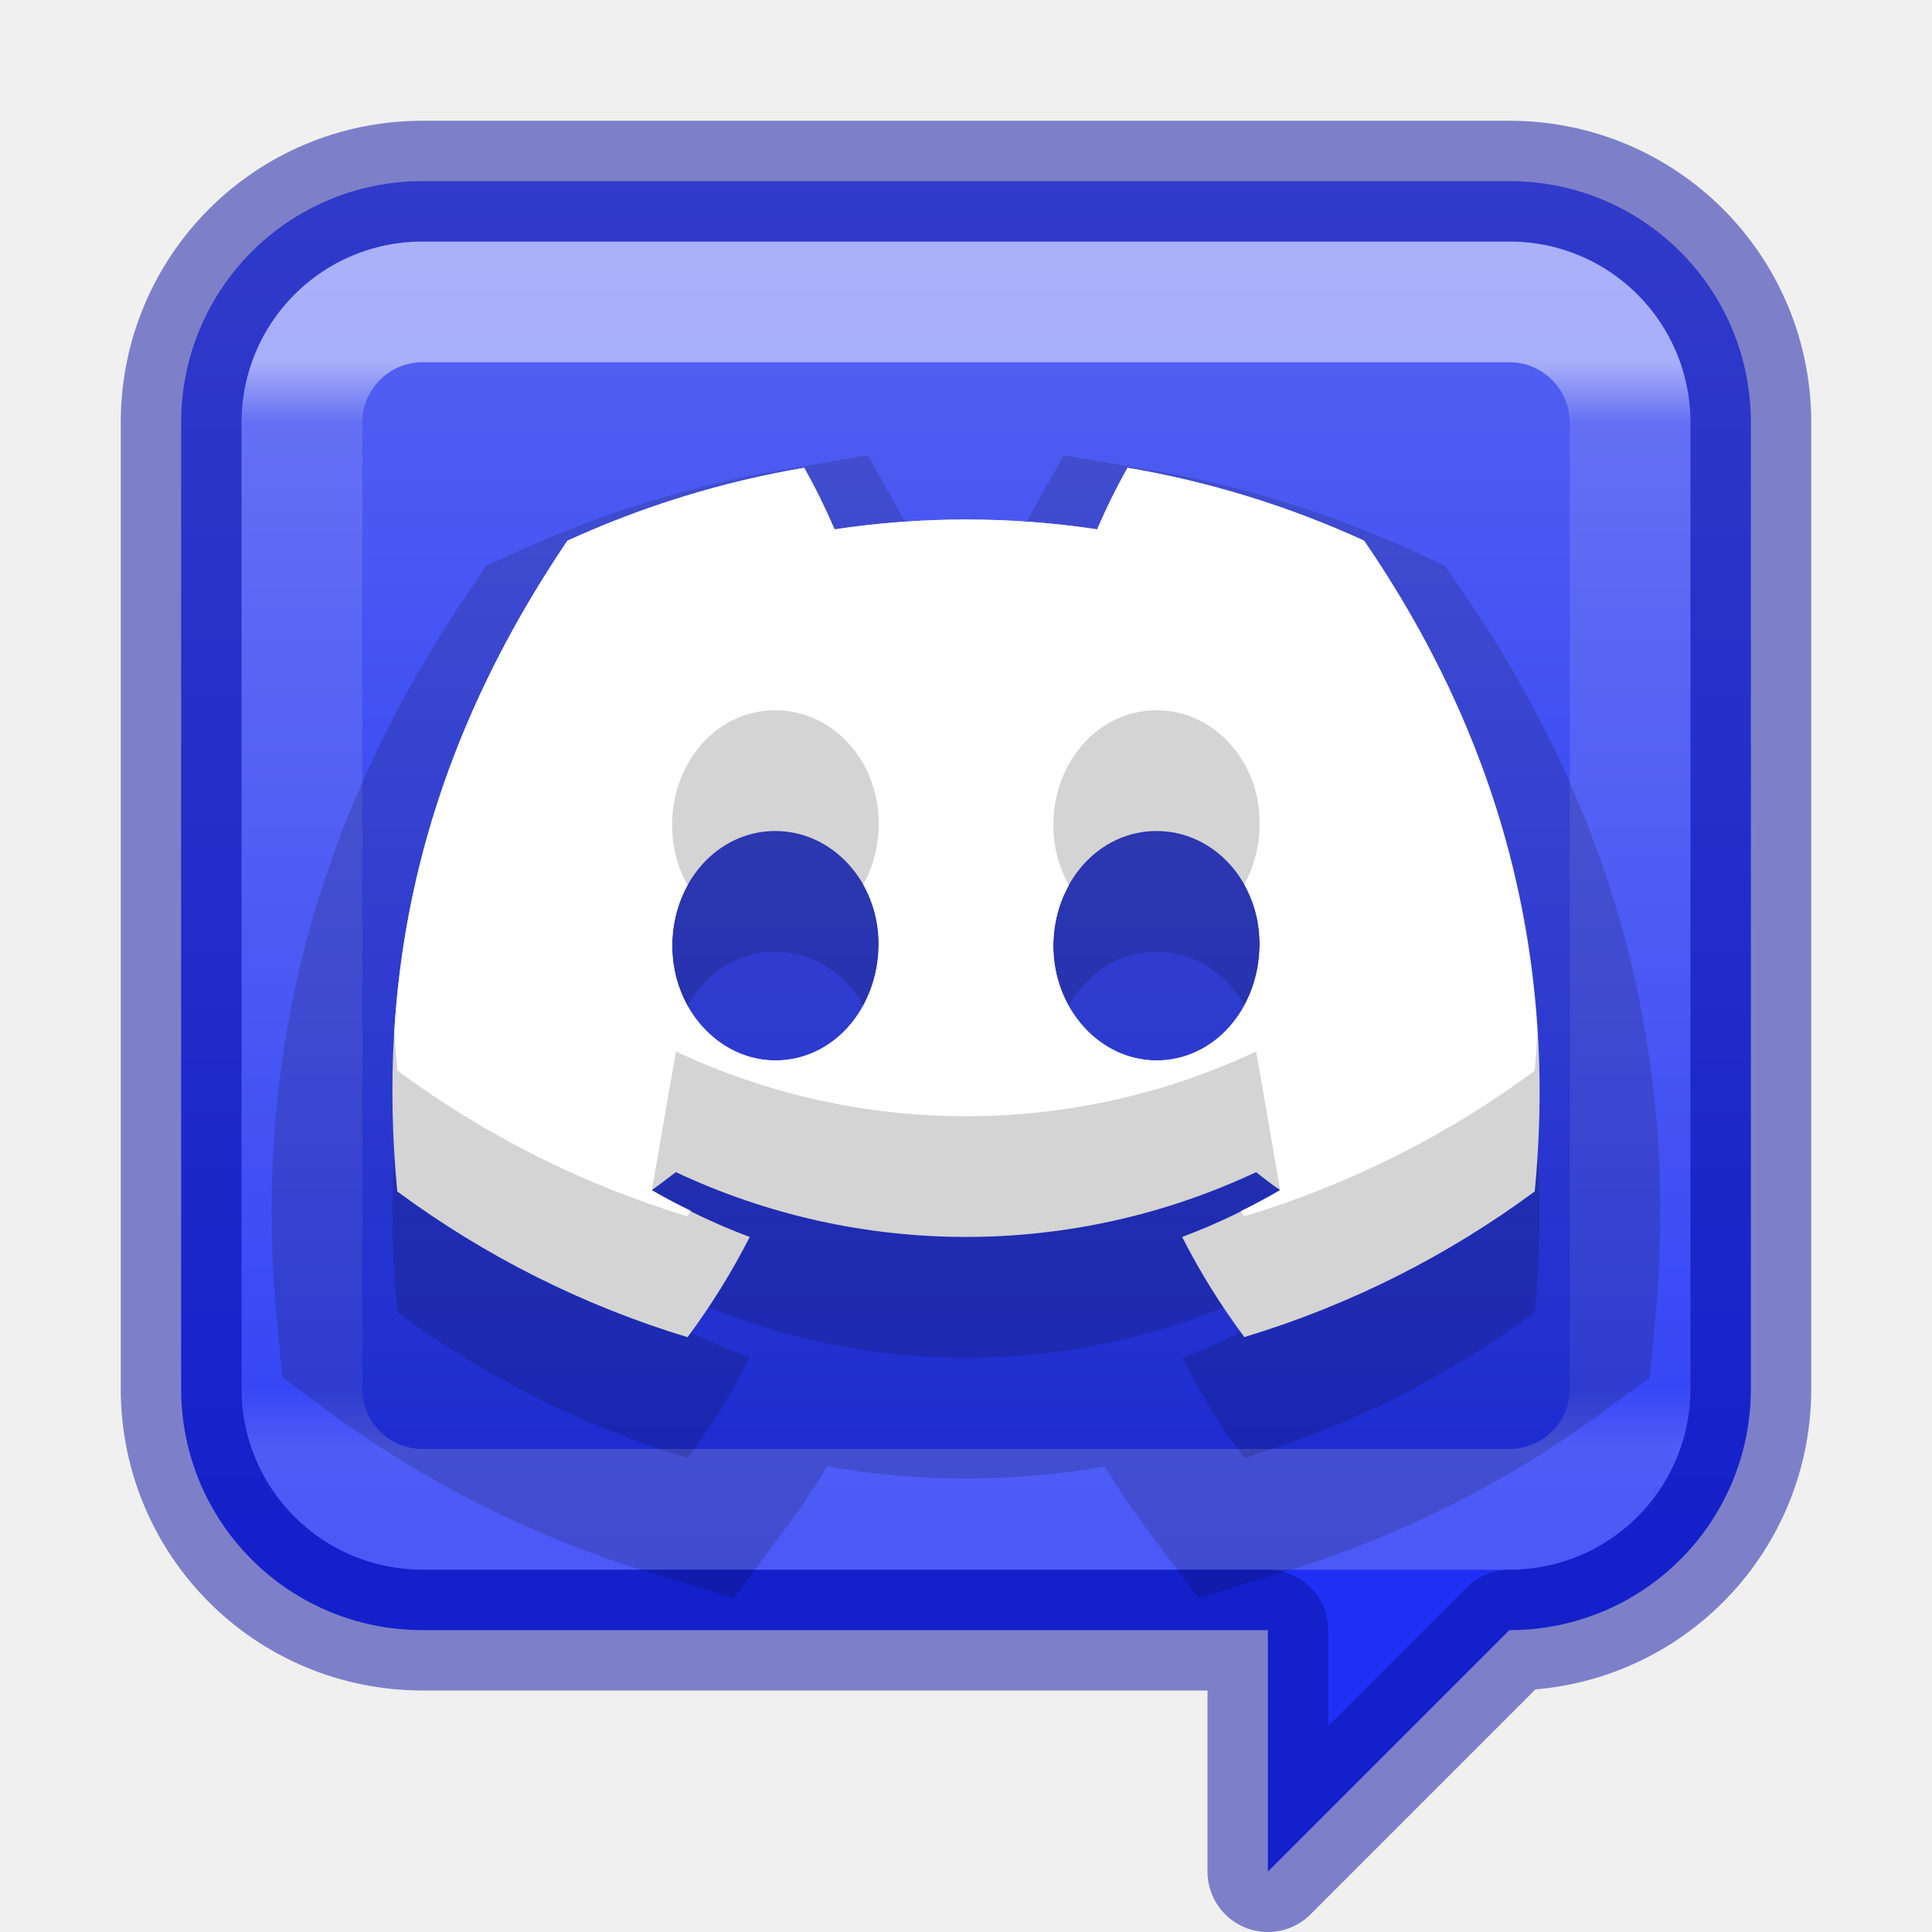
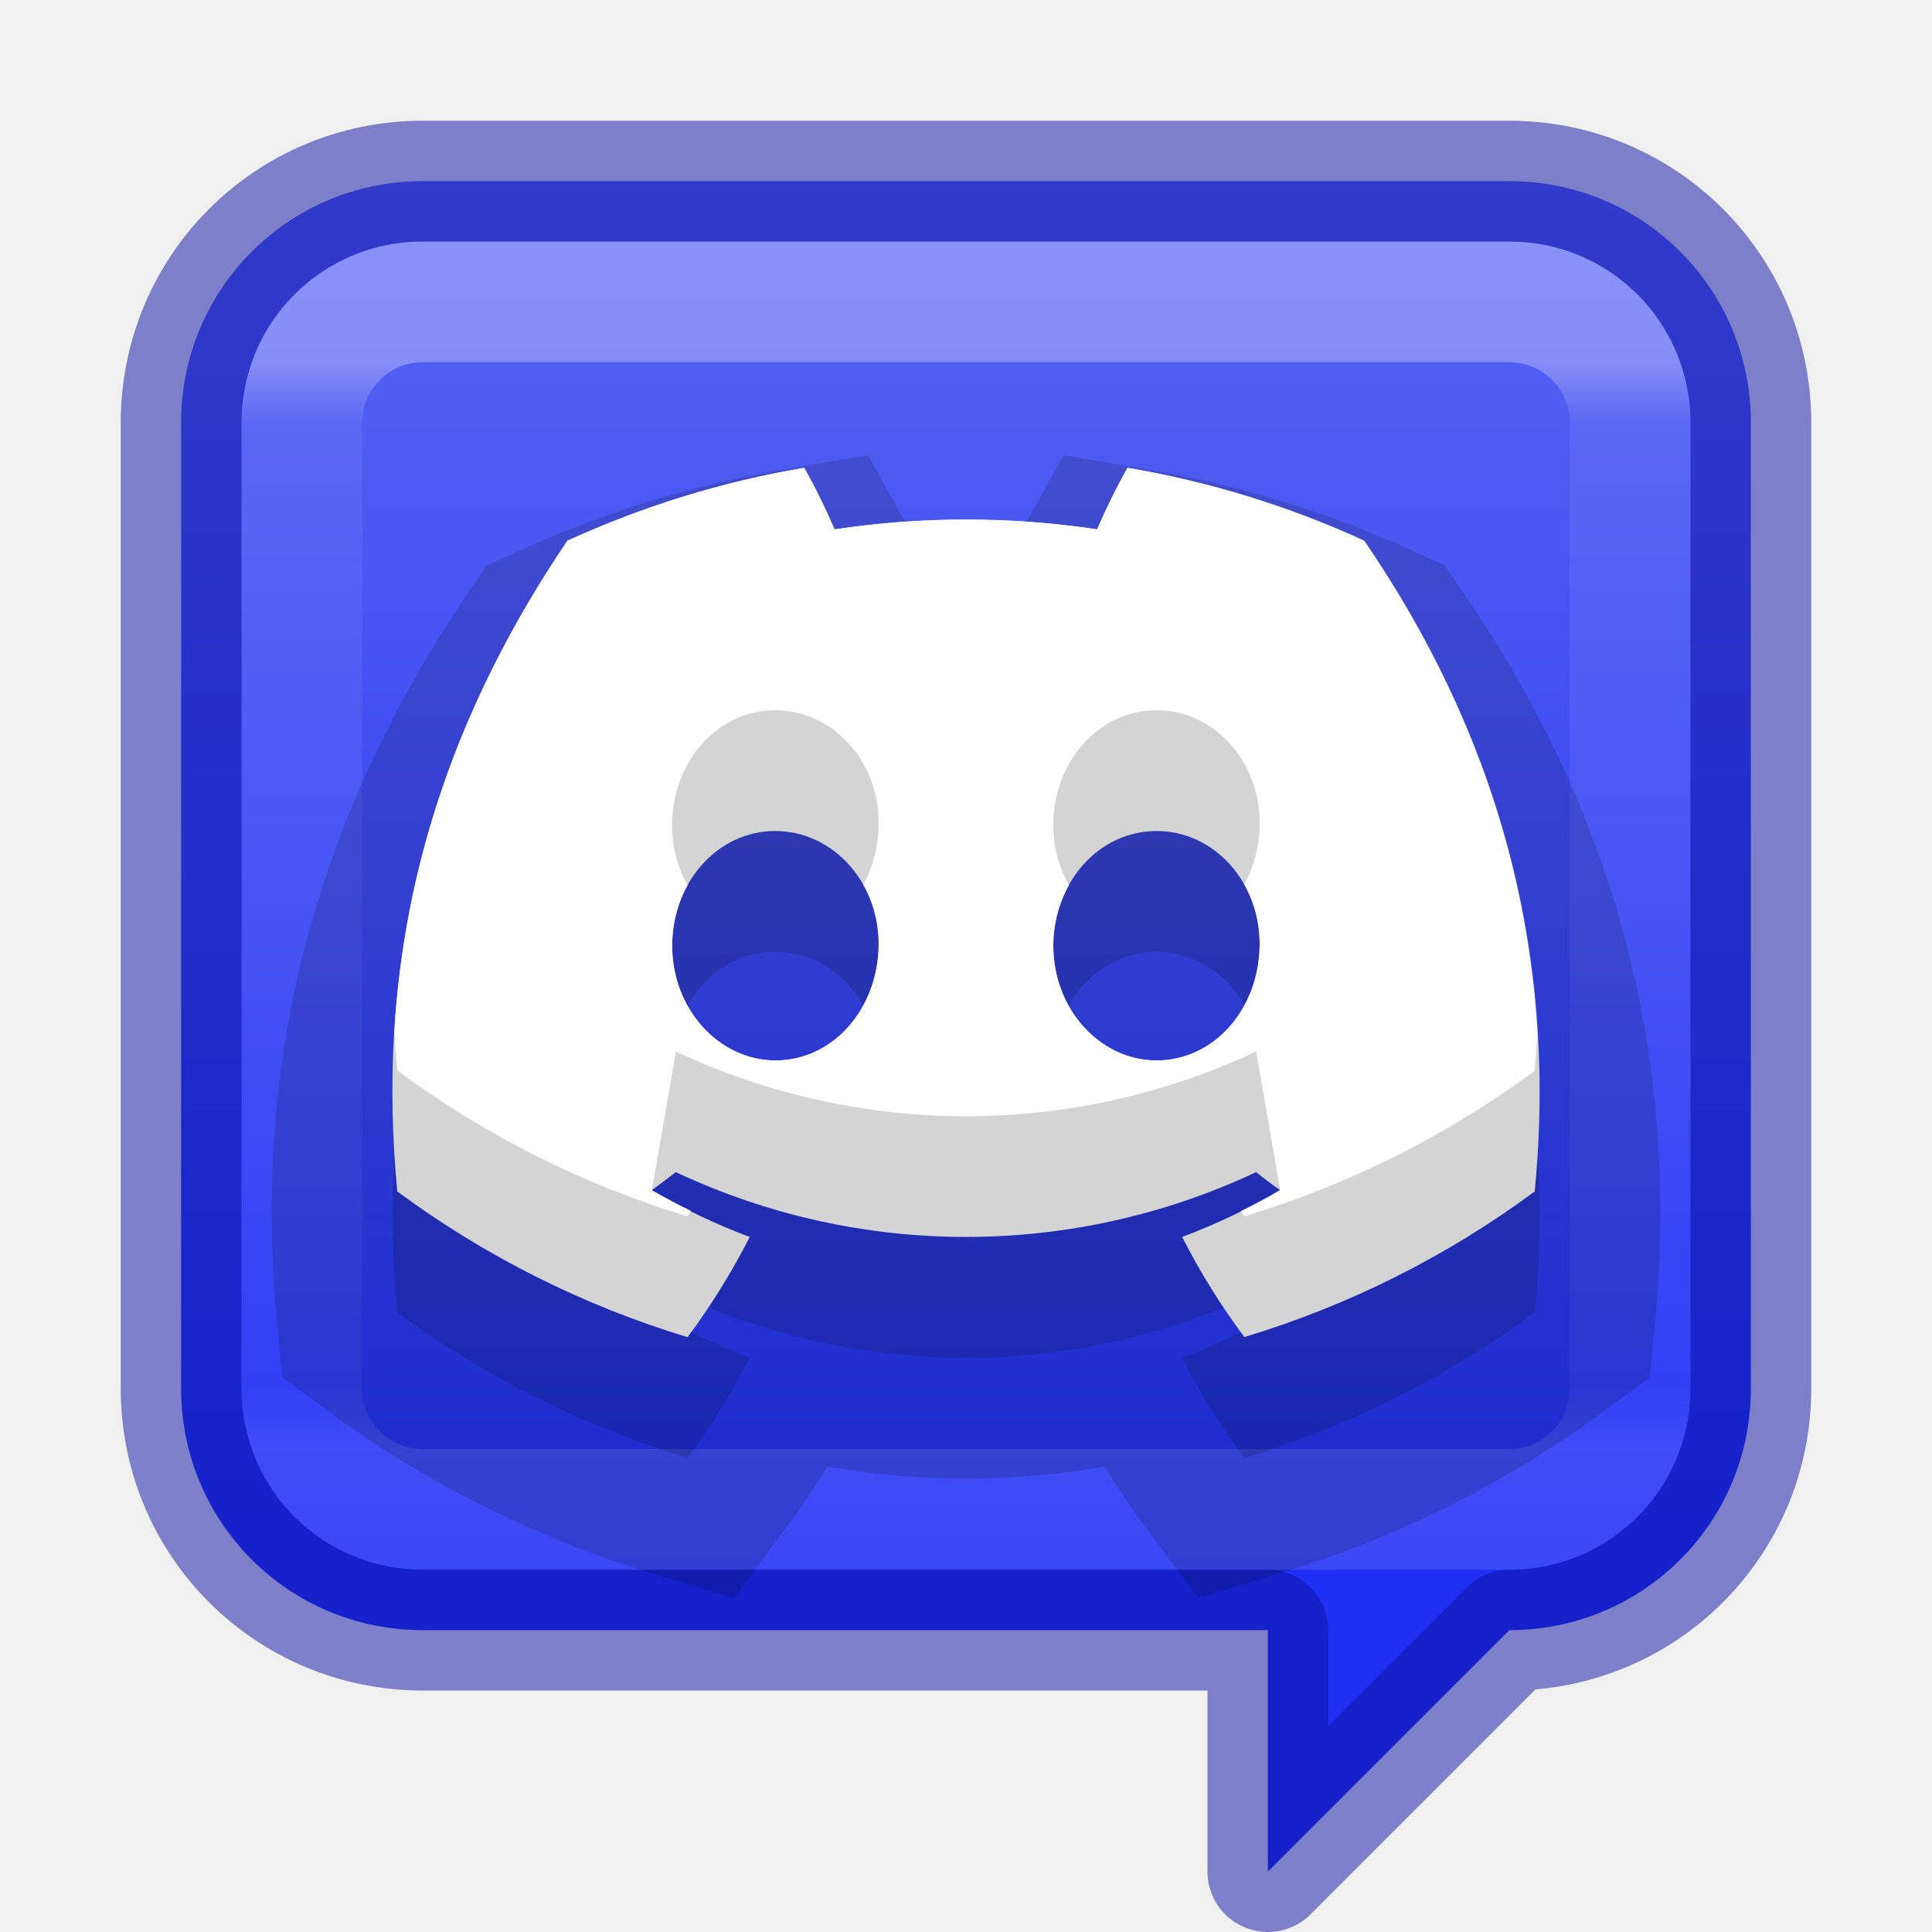
<svg xmlns="http://www.w3.org/2000/svg" xmlns:xlink="http://www.w3.org/1999/xlink" version="1.1" width="16" height="16" id="svg4372" xml:space="preserve">
  <defs id="defs4374">
    <linearGradient id="linearGradient10">
      <stop offset="0" style="stop-color:#ffffff;stop-opacity:1" id="stop7" />
      <stop offset="0.208" style="stop-color:#ffffff;stop-opacity:0.235" id="stop8" />
      <stop offset="0.8" style="stop-color:#ffffff;stop-opacity:0.157" id="stop9" />
      <stop offset="1" style="stop-color:#ffffff;stop-opacity:0.392" id="stop10" />
    </linearGradient>
    <style id="style1">.g{fill:#000;}.g,.h,.i{stroke-width:0px;}.h{fill:url(#e);}.i{fill:#fff;}</style>
    <style id="style1-7">.g{fill:#000;}.g,.h,.i{stroke-width:0px;}.h{fill:url(#e);}.i{fill:#fff;}</style>
    <style id="style1-5">.g{fill:#000;}.g,.h,.i{stroke-width:0px;}.h{fill:url(#e);}.i{fill:#fff;}</style>
    <style id="style1-53">.g{fill:#000;}.g,.h,.i{stroke-width:0px;}.h{fill:url(#e);}.i{fill:#fff;}</style>
    <style id="style1-6">.cls-1{fill:#fff;}</style>
    <style id="style1-67">.cls-1{fill:#fff;}</style>
    <linearGradient id="linearGradient2">
      <stop style="stop-color:#5865f2;stop-opacity:1;" offset="0" id="stop3-3" />
      <stop style="stop-color:#1f30f4;stop-opacity:1;" offset="1" id="stop4-5" />
    </linearGradient>
    <style id="style1-675">.g{fill:#000;}.g,.h,.i{stroke-width:0px;}.h{fill:url(#e);}.i{fill:#fff;}</style>
    <style id="style1-6-3">.cls-1{fill:#fff;}</style>
    <linearGradient xlink:href="#linearGradient10" id="linearGradient7" x1="8" y1="2" x2="8" y2="14" gradientUnits="userSpaceOnUse" gradientTransform="translate(0,-17)" />
    <linearGradient xlink:href="#linearGradient2" id="linearGradient12" x1="8" y1="1" x2="8" y2="15" gradientUnits="userSpaceOnUse" gradientTransform="translate(0,-17)" />
    <linearGradient x1="24" y1="7.182" x2="24" y2="40.818" id="linearGradient3304" xlink:href="#linearGradient3924-4-8" gradientUnits="userSpaceOnUse" gradientTransform="matrix(0.2972973,0,0,0.2972973,0.8648691,0.8648672)" />
    <linearGradient id="linearGradient3924-4-8">
      <stop id="stop3926-0-4" style="stop-color:#ffffff;stop-opacity:1" offset="0" />
      <stop id="stop3928-6-8" style="stop-color:#ffffff;stop-opacity:0.235" offset="0.047" />
      <stop id="stop3930-2-1" style="stop-color:#ffffff;stop-opacity:0.157" offset="0.95" />
      <stop id="stop3932-9-0" style="stop-color:#ffffff;stop-opacity:0.392" offset="1" />
    </linearGradient>
    <linearGradient xlink:href="#linearGradient4-6" id="linearGradient867" x1="8" y1="2" x2="8" y2="14" gradientUnits="userSpaceOnUse" />
    <style id="style1-8">.g{fill:#000;}.g,.h,.i{stroke-width:0px;}.h{fill:url(#e);}.i{fill:#fff;}</style>
    <style id="style1-7-7">.g{fill:#000;}.g,.h,.i{stroke-width:0px;}.h{fill:url(#e);}.i{fill:#fff;}</style>
    <style id="style1-5-9">.g{fill:#000;}.g,.h,.i{stroke-width:0px;}.h{fill:url(#e);}.i{fill:#fff;}</style>
    <linearGradient id="linearGradient4-6">
      <stop style="stop-color:#fafafa;stop-opacity:1;" offset="0" id="stop4-7" />
      <stop style="stop-color:#d4d4d4;stop-opacity:1;" offset="1" id="stop5" />
    </linearGradient>
    <style id="style1-53-2">.g{fill:#000;}.g,.h,.i{stroke-width:0px;}.h{fill:url(#e);}.i{fill:#fff;}</style>
    <style id="style1-6-0">.cls-1{fill:#fff;}</style>
    <style id="style1-67-23">.cls-1{fill:#fff;}</style>
    <style id="style1-535">.g{fill:#000;}.g,.h,.i{stroke-width:0px;}.h{fill:url(#e);}.i{fill:#fff;}</style>
    <style id="style1-7-6">.g{fill:#000;}.g,.h,.i{stroke-width:0px;}.h{fill:url(#e);}.i{fill:#fff;}</style>
    <style id="style1-5-2">.g{fill:#000;}.g,.h,.i{stroke-width:0px;}.h{fill:url(#e);}.i{fill:#fff;}</style>
    <style id="style1-53-9">.g{fill:#000;}.g,.h,.i{stroke-width:0px;}.h{fill:url(#e);}.i{fill:#fff;}</style>
    <style id="style1-6-1">.cls-1{fill:#fff;}</style>
    <style id="style1-67-2">.cls-1{fill:#fff;}</style>
    <style id="style1-675-9">.g{fill:#000;}.g,.h,.i{stroke-width:0px;}.h{fill:url(#e);}.i{fill:#fff;}</style>
    <style id="style1-6-3-7">.cls-1{fill:#fff;}</style>
    <linearGradient xlink:href="#linearGradient10" id="linearGradient7-3" x1="8" y1="2" x2="8" y2="14" gradientUnits="userSpaceOnUse" gradientTransform="translate(0,-18)" />
    <linearGradient xlink:href="#linearGradient4-6" id="linearGradient12-6" x1="8" y1="1" x2="8" y2="15" gradientUnits="userSpaceOnUse" gradientTransform="translate(0,-18)" />
    <linearGradient id="linearGradient877">
      <stop id="stop869" style="stop-color:#cd9ef7;stop-opacity:1" offset="0" />
      <stop id="stop875" style="stop-color:#a56de2;stop-opacity:1" offset="1" />
    </linearGradient>
    <linearGradient x1="24" y1="7.182" x2="24" y2="37.455" id="linearGradient3304-8" xlink:href="#linearGradient3924-4-8-7" gradientUnits="userSpaceOnUse" gradientTransform="matrix(0.2972973,0,0,0.2972973,0.864869,0.8648672)" />
    <linearGradient id="linearGradient3924-4-8-7">
      <stop id="stop3926-0-4-9" style="stop-color:#ffffff;stop-opacity:1" offset="0" />
      <stop id="stop3928-6-8-2" style="stop-color:#ffffff;stop-opacity:0.235" offset="0.056" />
      <stop id="stop3930-2-1-0" style="stop-color:#ffffff;stop-opacity:0.157" offset="0.944" />
      <stop id="stop3932-9-0-2" style="stop-color:#ffffff;stop-opacity:0.392" offset="1" />
    </linearGradient>
    <linearGradient xlink:href="#linearGradient2" id="linearGradient867-3" x1="8" y1="1.5" x2="8" y2="13" gradientUnits="userSpaceOnUse" />
  </defs>
  <path id="rect5505-21-2" style="color:#000000;display:inline;overflow:visible;visibility:visible;fill:url(#linearGradient867-3);fill-opacity:1;fill-rule:nonzero;stroke:none;stroke-width:1;marker:none;enable-background:accumulate" d="m 3.5,1.5 c -1.108,0 -2,0.892 -2,2 v 8 c 0,1.108 0.892,2 2,2 h 7 v 2 l 2,-2 c 1.108,0 2,-0.892 2,-2 v -8 c 0,-1.108 -0.892,-2 -2,-2 z" />
-   <rect width="11" height="10" x="2.5" y="2.5" id="rect6741-0-3-5" style="opacity:0.5;fill:none;stroke:url(#linearGradient3304-8);stroke-width:1;stroke-linecap:round;stroke-linejoin:round;stroke-miterlimit:4;stroke-dasharray:none;stroke-dashoffset:0;stroke-opacity:1" rx="1" ry="1" />
+   <rect width="11" height="10" x="2.5" y="2.5" id="rect6741-0-3-5" style="opacity:0.3;fill:none;stroke:url(#linearGradient3304-8);stroke-width:1;stroke-linecap:round;stroke-linejoin:round;stroke-miterlimit:4;stroke-dasharray:none;stroke-dashoffset:0;stroke-opacity:1" rx="1" ry="1" />
  <path id="rect5505-21-2-8" style="color:#000000;display:inline;overflow:visible;visibility:visible;opacity:0.5;fill:none;stroke:#0a0f9f;stroke-width:1;stroke-linecap:round;stroke-linejoin:round;stroke-miterlimit:4;stroke-dasharray:none;stroke-dashoffset:0;stroke-opacity:1;marker:none;enable-background:accumulate" d="m 3.5,1.5 c -1.108,0 -2,0.892 -2,2 v 8 c 0,1.108 0.892,2 2,2 h 7 v 2 l 2,-2 c 1.108,0 2,-0.892 2,-2 v -8 c 0,-1.108 -0.892,-2 -2,-2 z" />
  <path class="cls-1" d="m 11.297,5.477 a 7.857,7.857 0 0 0 -1.96,-0.603 5.384,5.384 0 0 0 -0.251,0.51 7.299,7.299 0 0 0 -2.175,0 A 5.408,5.408 0 0 0 6.66,4.874 7.912,7.912 0 0 0 4.699,5.478 C 3.458,7.313 3.122,9.103 3.29,10.867 v 0 a 7.9,7.9 0 0 0 2.404,1.207 5.806,5.806 0 0 0 0.515,-0.83 5.112,5.112 0 0 1 -0.811,-0.387 c 0.068,-0.049 0.134,-0.1 0.199,-0.149 a 5.647,5.647 0 0 0 4.806,0 c 0.065,0.053 0.132,0.104 0.199,0.149 a 5.132,5.132 0 0 1 -0.812,0.388 5.753,5.753 0 0 0 0.515,0.829 7.864,7.864 0 0 0 2.405,-1.206 v 0 C 12.907,8.822 12.373,7.049 11.297,5.477 Z M 6.422,9.782 c -0.468,0 -0.856,-0.425 -0.856,-0.948 0,-0.523 0.374,-0.952 0.854,-0.952 0.48,0 0.865,0.429 0.856,0.952 -0.008,0.523 -0.377,0.948 -0.855,0.948 z m 3.156,0 c -0.469,0 -0.855,-0.425 -0.855,-0.948 0,-0.523 0.374,-0.952 0.855,-0.952 0.481,0 0.862,0.429 0.854,0.952 -0.008,0.523 -0.377,0.948 -0.854,0.948 z" id="path3" style="opacity:0.15;fill:#000000;stroke:#000000;stroke-width:2;stroke-dasharray:none;stroke-opacity:1" />
  <path class="cls-1" d="m 11.297,5.477 a 7.857,7.857 0 0 0 -1.96,-0.603 5.384,5.384 0 0 0 -0.251,0.51 7.299,7.299 0 0 0 -2.175,0 A 5.408,5.408 0 0 0 6.66,4.874 7.912,7.912 0 0 0 4.699,5.478 C 3.458,7.313 3.122,9.103 3.29,10.867 v 0 a 7.9,7.9 0 0 0 2.404,1.207 5.806,5.806 0 0 0 0.515,-0.83 5.112,5.112 0 0 1 -0.811,-0.387 c 0.068,-0.049 0.134,-0.1 0.199,-0.149 a 5.647,5.647 0 0 0 4.806,0 c 0.065,0.053 0.132,0.104 0.199,0.149 a 5.132,5.132 0 0 1 -0.812,0.388 5.753,5.753 0 0 0 0.515,0.829 7.864,7.864 0 0 0 2.405,-1.206 v 0 C 12.907,8.822 12.373,7.049 11.297,5.477 Z M 6.422,9.782 c -0.468,0 -0.856,-0.425 -0.856,-0.948 0,-0.523 0.374,-0.952 0.854,-0.952 0.48,0 0.865,0.429 0.856,0.952 -0.008,0.523 -0.377,0.948 -0.855,0.948 z m 3.156,0 c -0.469,0 -0.855,-0.425 -0.855,-0.948 0,-0.523 0.374,-0.952 0.855,-0.952 0.481,0 0.862,0.429 0.854,0.952 -0.008,0.523 -0.377,0.948 -0.854,0.948 z" id="path2" style="opacity:0.15;fill:#000000;stroke-width:0.075" />
  <path class="cls-1" d="m 11.297,4.477 a 7.857,7.857 0 0 0 -1.96,-0.603 5.384,5.384 0 0 0 -0.251,0.51 7.299,7.299 0 0 0 -2.175,0 A 5.408,5.408 0 0 0 6.66,3.874 7.912,7.912 0 0 0 4.699,4.478 C 3.458,6.313 3.122,8.103 3.29,9.867 v 0 A 7.9,7.9 0 0 0 5.694,11.074 5.806,5.806 0 0 0 6.209,10.244 5.112,5.112 0 0 1 5.398,9.857 C 5.466,9.807 5.533,9.756 5.597,9.707 a 5.647,5.647 0 0 0 4.806,0 c 0.065,0.053 0.132,0.104 0.199,0.149 a 5.132,5.132 0 0 1 -0.812,0.388 5.753,5.753 0 0 0 0.515,0.829 7.864,7.864 0 0 0 2.405,-1.206 v 0 C 12.907,7.822 12.373,6.049 11.297,4.477 Z M 6.422,8.782 c -0.468,0 -0.856,-0.425 -0.856,-0.948 0,-0.523 0.374,-0.952 0.854,-0.952 0.48,0 0.865,0.429 0.856,0.952 -0.008,0.523 -0.377,0.948 -0.855,0.948 z m 3.156,0 c -0.469,0 -0.855,-0.425 -0.855,-0.948 0,-0.523 0.374,-0.952 0.855,-0.952 0.481,0 0.862,0.429 0.854,0.952 -0.008,0.523 -0.377,0.948 -0.854,0.948 z" id="path1-5-2" style="fill:#d4d4d4;stroke-width:0.075" />
  <path id="path1" style="fill:#ffffff;stroke-width:0.075" class="cls-1" d="M 6.66,3.874 C 5.983,3.989 5.324,4.192 4.699,4.478 3.769,5.853 3.348,7.203 3.266,8.536 c 3.81e-5,6.498e-4 -3.82e-5,0.001 0,0.002 0.006,0.11 0.015,0.219 0.025,0.328 0.726,0.537 1.538,0.945 2.402,1.207 0.01,-0.015 0.02,-0.03 0.029,-0.045 C 5.613,9.975 5.504,9.918 5.398,9.857 L 5.598,8.708 c 1.522,0.715 3.283,0.715 4.805,0 l 0.199,1.148 c -0.107,0.062 -0.215,0.12 -0.326,0.174 0.01,0.014 0.019,0.029 0.029,0.043 0.865,-0.261 1.678,-0.668 2.404,-1.205 0.01,-0.104 0.017,-0.208 0.023,-0.311 C 12.642,7.053 12.136,5.704 11.297,4.478 10.673,4.192 10.014,3.989 9.338,3.874 9.245,4.039 9.161,4.21 9.086,4.384 8.365,4.275 7.633,4.275 6.912,4.384 6.837,4.21 6.753,4.039 6.66,3.874 Z M 6.42,5.882 c 0.48,0 0.866,0.428 0.857,0.951 -0.003,0.18 -0.049,0.35 -0.127,0.494 0.083,0.147 0.13,0.32 0.127,0.506 -0.008,0.523 -0.378,0.949 -0.855,0.949 -0.468,0 -0.855,-0.426 -0.855,-0.949 0,-0.184 0.046,-0.356 0.127,-0.502 C 5.612,7.187 5.566,7.015 5.566,6.833 c 0,-0.523 0.373,-0.951 0.854,-0.951 z m 3.158,0 c 0.481,0 0.862,0.428 0.854,0.951 -0.003,0.18 -0.049,0.349 -0.127,0.492 0.083,0.147 0.13,0.321 0.127,0.508 -0.008,0.523 -0.376,0.949 -0.854,0.949 -0.469,0 -0.855,-0.426 -0.855,-0.949 0,-0.184 0.048,-0.356 0.129,-0.502 C 8.771,7.186 8.723,7.015 8.723,6.833 c 0,-0.523 0.374,-0.951 0.855,-0.951 z" />
</svg>
